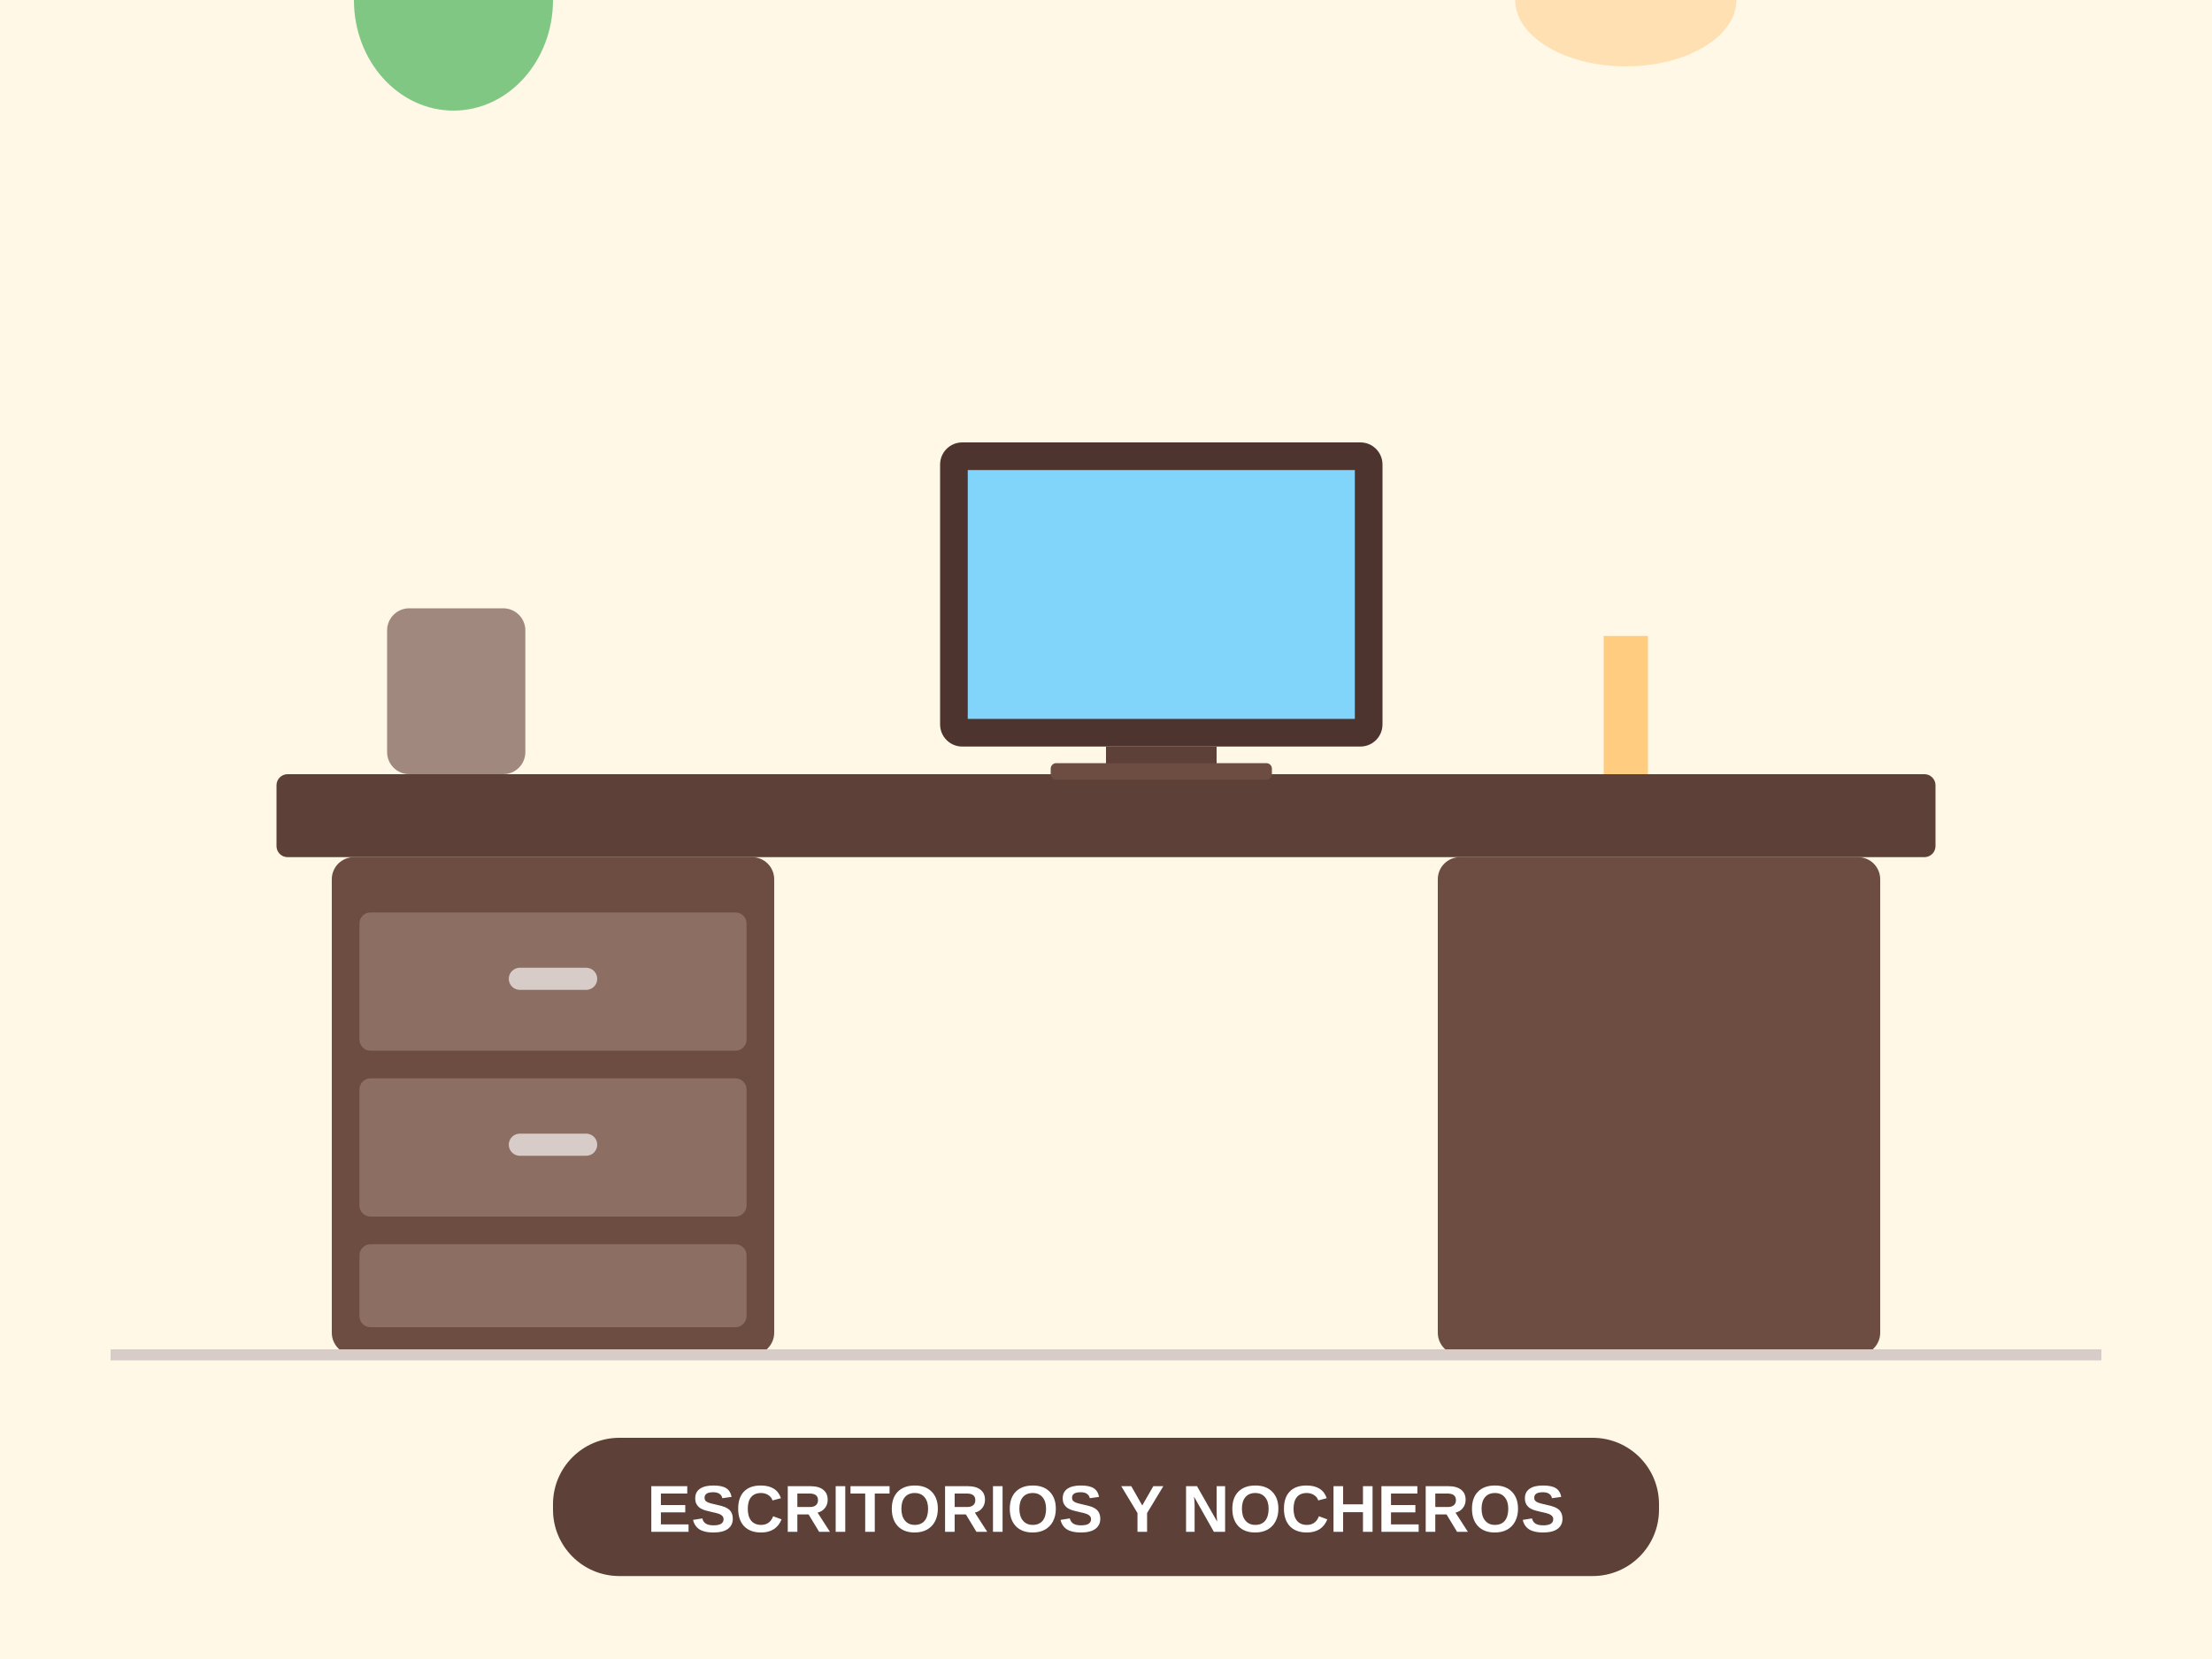
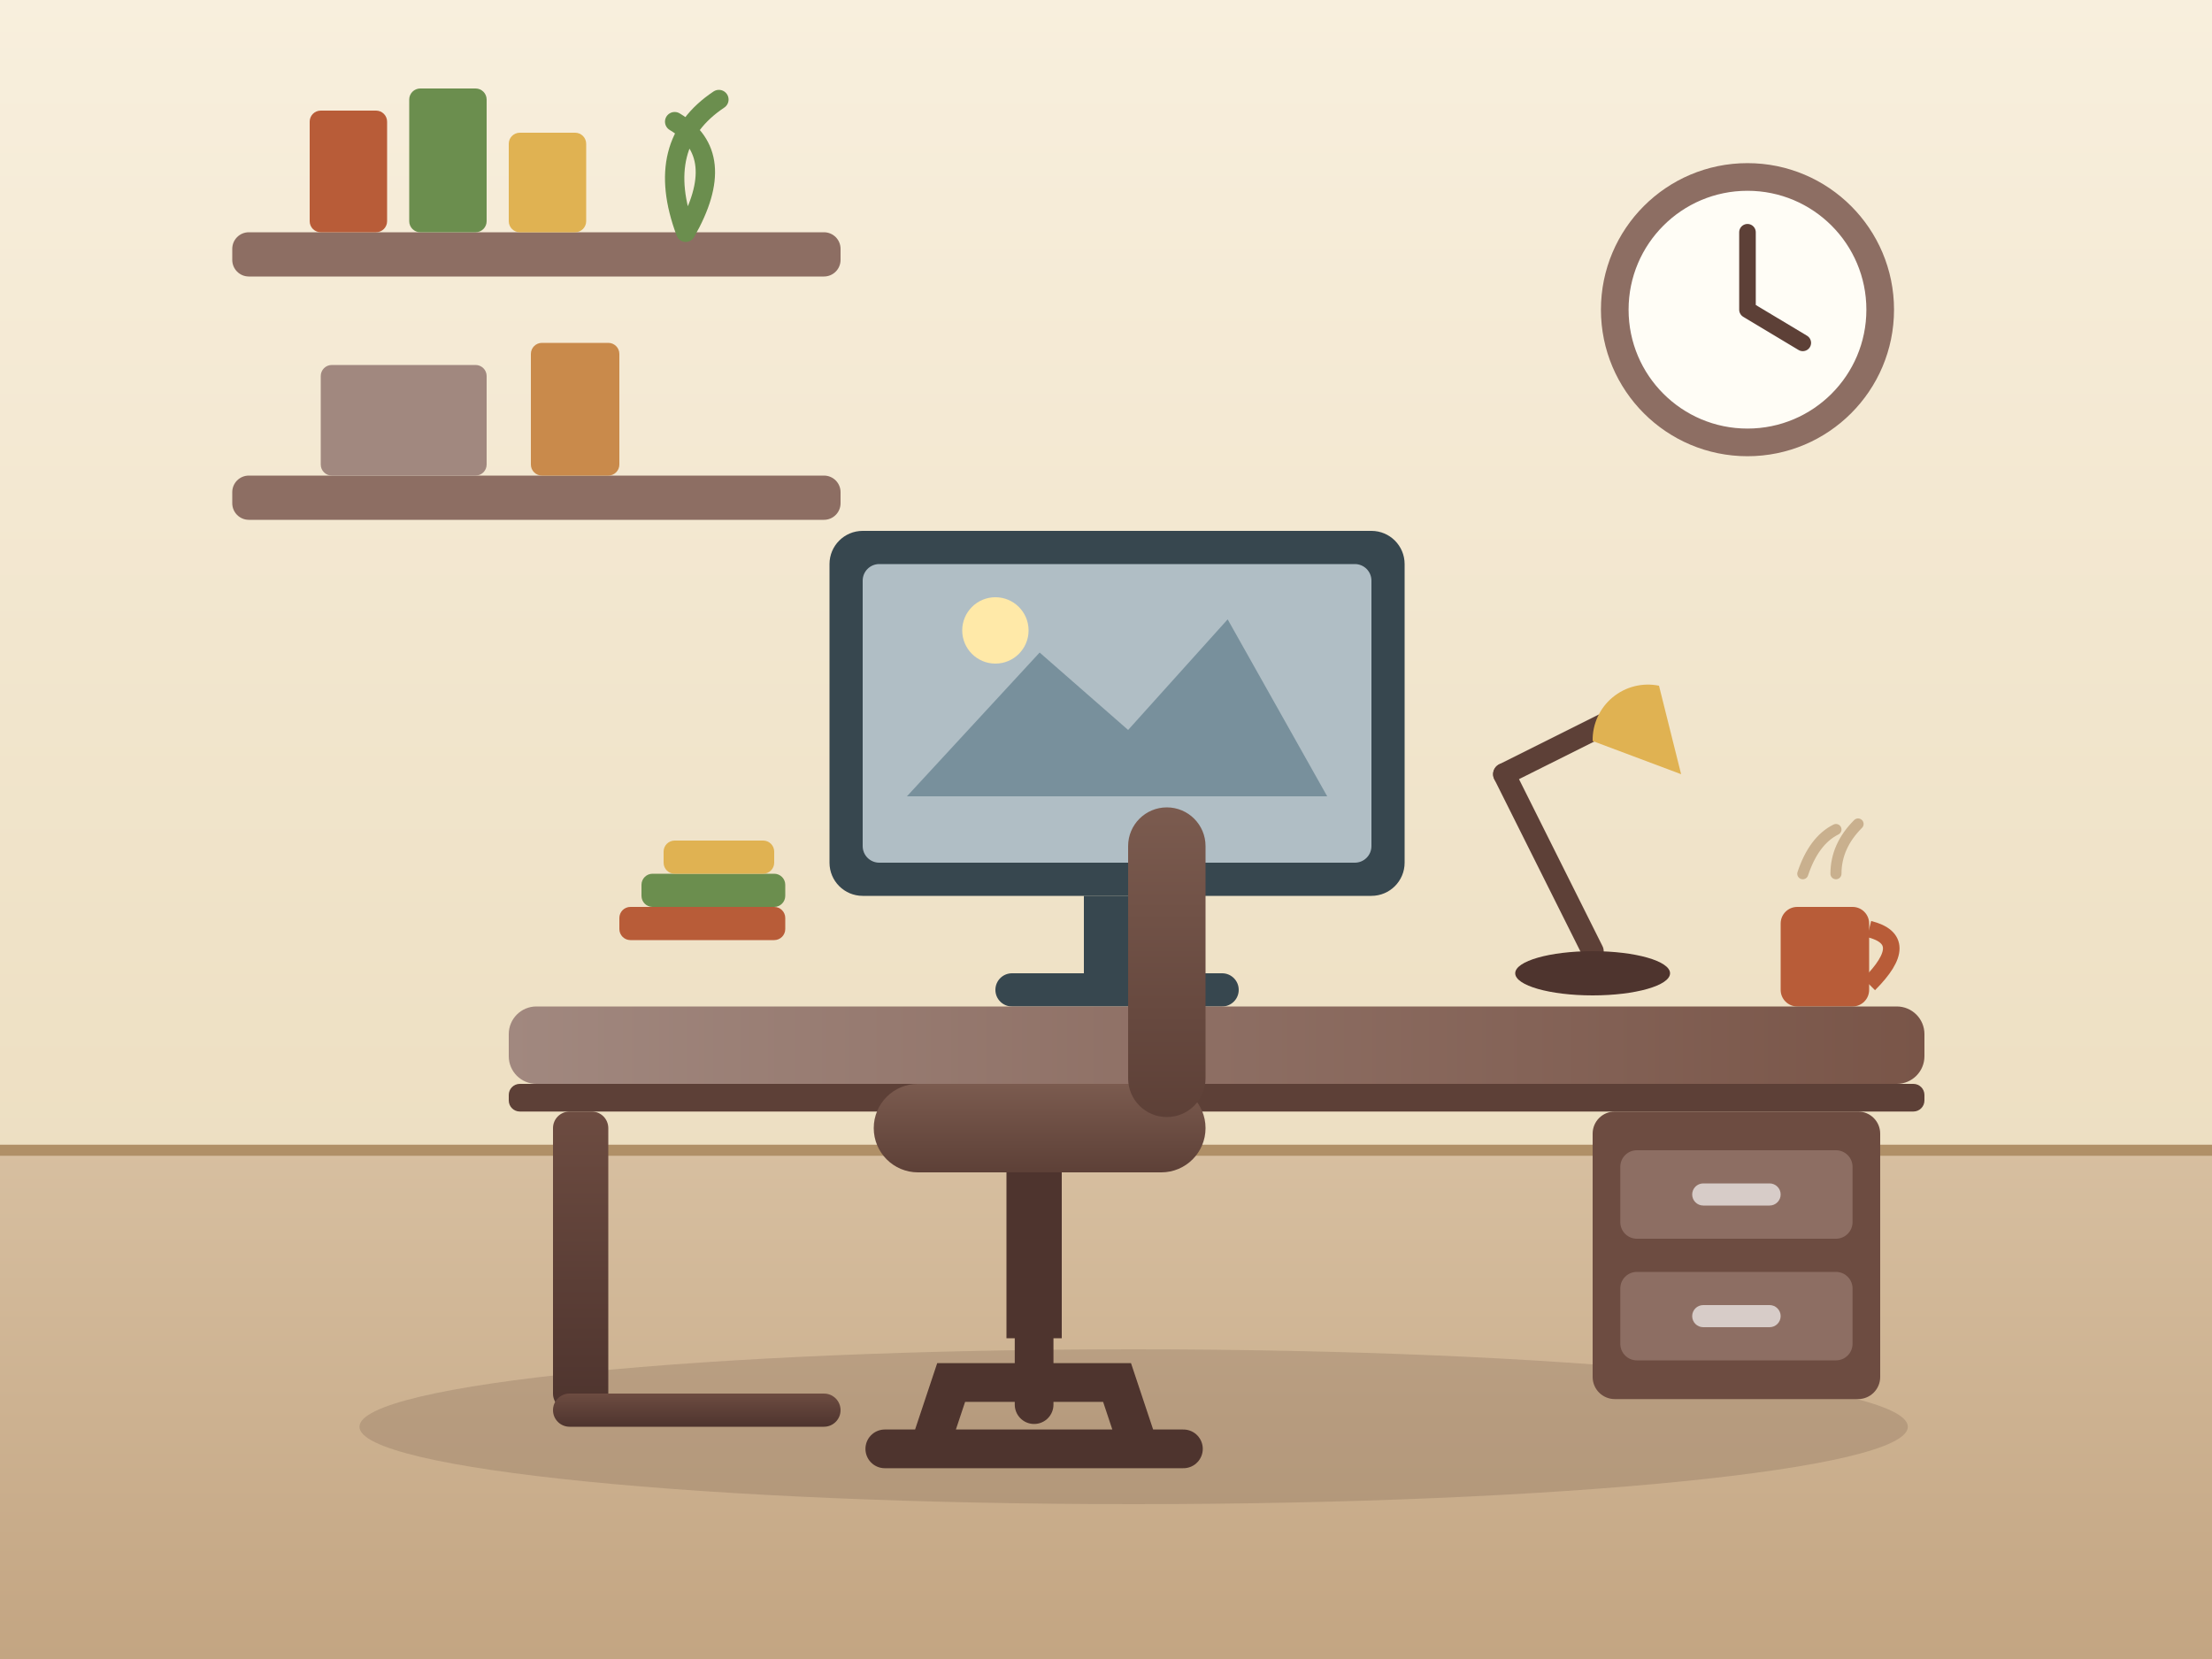
- <svg xmlns="http://www.w3.org/2000/svg" width="400" height="300" viewBox="0 0 400 300" fill="none">
-   <rect width="400" height="300" fill="#FFF8E7" />
-   <rect x="50" y="140" width="300" height="15" rx="2" fill="#5D4037" />
-   <rect x="60" y="155" width="80" height="90" rx="4" fill="#6D4C41" />
-   <rect x="65" y="165" width="70" height="25" rx="2" fill="#8D6E63" />
-   <rect x="65" y="195" width="70" height="25" rx="2" fill="#8D6E63" />
-   <rect x="65" y="225" width="70" height="15" rx="2" fill="#8D6E63" />
-   <rect x="92" y="175" width="16" height="4" rx="2" fill="#D7CCC8" />
-   <rect x="92" y="205" width="16" height="4" rx="2" fill="#D7CCC8" />
-   <rect x="260" y="155" width="80" height="90" rx="4" fill="#6D4C41" />
-   <rect x="170" y="80" width="80" height="55" rx="4" fill="#4E342E" />
-   <rect x="175" y="85" width="70" height="45" fill="#81D4FA" />
-   <rect x="200" y="135" width="20" height="5" fill="#5D4037" />
-   <rect x="190" y="138" width="40" height="3" rx="1" fill="#6D4C41" />
-   <rect x="290" y="115" width="8" height="25" fill="#FFCC80" />
-   <ellipse cx="294" y="115" rx="20" ry="12" fill="#FFE0B2" />
-   <rect x="70" y="110" width="25" height="30" rx="4" fill="#A1887F" />
-   <ellipse cx="82" y="100" rx="18" ry="20" fill="#81C784" />
-   <line x1="20" y1="245" x2="380" y2="245" stroke="#D7CCC8" stroke-width="2" />
-   <rect x="100" y="260" width="200" height="25" rx="12" fill="#5D4037" />
-   <text x="200" y="277" font-family="Arial" font-size="12" fill="white" text-anchor="middle" font-weight="bold">ESCRITORIOS Y NOCHEROS</text>
+ <svg xmlns="http://www.w3.org/2000/svg" width="400" height="300" viewBox="0 0 400 300">
+   <defs>
+     <linearGradient id="ewall" x1="0" y1="0" x2="0" y2="1">
+       <stop offset="0" stop-color="#F8EFDD" />
+       <stop offset="1" stop-color="#EDDFC2" />
+     </linearGradient>
+     <linearGradient id="efloor" x1="0" y1="0" x2="0" y2="1">
+       <stop offset="0" stop-color="#D7BFA0" />
+       <stop offset="1" stop-color="#C3A582" />
+     </linearGradient>
+     <linearGradient id="deskTop" x1="0" y1="0" x2="1" y2="0">
+       <stop offset="0" stop-color="#A1887F" />
+       <stop offset="0.5" stop-color="#8D6E63" />
+       <stop offset="1" stop-color="#795548" />
+     </linearGradient>
+     <linearGradient id="eleg" x1="0" y1="0" x2="0" y2="1">
+       <stop offset="0" stop-color="#6D4C41" />
+       <stop offset="1" stop-color="#4E342E" />
+     </linearGradient>
+     <linearGradient id="chairSeat" x1="0" y1="0" x2="0" y2="1">
+       <stop offset="0" stop-color="#7B5B4F" />
+       <stop offset="1" stop-color="#5D4037" />
+     </linearGradient>
+   </defs>
+   <rect width="400" height="208" fill="url(#ewall)" />
+   <rect y="208" width="400" height="92" fill="url(#efloor)" />
+   <line x1="0" y1="208" x2="400" y2="208" stroke="#B09067" stroke-width="2" />
+   <g>
+     <rect x="42" y="42" width="110" height="8" rx="3" fill="#8D6E63" />
+     <rect x="56" y="20" width="14" height="22" rx="2" fill="#B85C38" />
+     <rect x="74" y="16" width="14" height="26" rx="2" fill="#6B8E4E" />
+     <rect x="92" y="24" width="14" height="18" rx="2" fill="#E0B252" />
+     <path d="M124 42 Q118 26 130 18 M124 42 Q132 28 122 22" stroke="#6B8E4E" stroke-width="3.5" fill="none" stroke-linecap="round" />
+     <rect x="42" y="86" width="110" height="8" rx="3" fill="#8D6E63" />
+     <rect x="58" y="66" width="30" height="20" rx="2" fill="#A1887F" />
+     <rect x="96" y="62" width="16" height="24" rx="2" fill="#C98A4B" />
+   </g>
+   <circle cx="316" cy="56" r="24" fill="#FFFDF6" stroke="#8D6E63" stroke-width="5" />
+   <path d="M316 56 L316 42 M316 56 L326 62" stroke="#5D4037" stroke-width="3" stroke-linecap="round" />
+   <ellipse cx="205" cy="258" rx="140" ry="14" fill="#3E2723" opacity="0.16" />
+   <rect x="150" y="96" width="104" height="66" rx="6" fill="#37474F" />
+   <rect x="156" y="102" width="92" height="54" rx="3" fill="#B0BEC5" />
+   <path d="M164 144 L188 118 L204 132 L222 112 L240 144 Z" fill="#78909C" />
+   <circle cx="180" cy="114" r="6" fill="#FFE9A8" />
+   <rect x="196" y="162" width="12" height="14" fill="#37474F" />
+   <rect x="180" y="176" width="44" height="6" rx="3" fill="#37474F" />
+   <path d="M288 172 L272 140" stroke="#5D4037" stroke-width="4" stroke-linecap="round" />
+   <path d="M272 140 L296 128" stroke="#5D4037" stroke-width="4" stroke-linecap="round" />
+   <path d="M300 124 a10 10 0 0 0 -12 10 l16 6 Z" fill="#E0B252" />
+   <ellipse cx="288" cy="176" rx="14" ry="4" fill="#4E342E" />
+   <rect x="112" y="164" width="30" height="6" rx="2" fill="#B85C38" />
+   <rect x="116" y="158" width="26" height="6" rx="2" fill="#6B8E4E" />
+   <rect x="120" y="152" width="20" height="6" rx="2" fill="#E0B252" />
+   <rect x="322" y="164" width="16" height="18" rx="3" fill="#B85C38" />
+   <path d="M338 168 q8 2 0 10" stroke="#B85C38" stroke-width="3" fill="none" />
+   <path d="M326 158 q2 -6 6 -8 M332 158 q0 -5 4 -9" stroke="#C9B08E" stroke-width="2" fill="none" stroke-linecap="round" />
+   <rect x="92" y="182" width="256" height="14" rx="5" fill="url(#deskTop)" />
+   <rect x="92" y="196" width="256" height="5" rx="2" fill="#5D4037" />
+   <rect x="288" y="201" width="52" height="52" rx="4" fill="#6D4C41" />
+   <rect x="293" y="208" width="42" height="16" rx="3" fill="#8D6E63" />
+   <rect x="306" y="214" width="16" height="4" rx="2" fill="#D7CCC8" />
+   <rect x="293" y="230" width="42" height="16" rx="3" fill="#8D6E63" />
+   <rect x="306" y="236" width="16" height="4" rx="2" fill="#D7CCC8" />
+   <rect x="100" y="201" width="10" height="54" rx="3" fill="url(#eleg)" />
+   <rect x="100" y="252" width="52" height="6" rx="3" fill="url(#eleg)" />
+   <g>
+     <rect x="158" y="196" width="60" height="16" rx="8" fill="url(#chairSeat)" />
+     <rect x="204" y="146" width="14" height="56" rx="7" fill="url(#chairSeat)" />
+     <rect x="182" y="212" width="10" height="30" fill="#4E342E" />
+     <path d="M160 262 L214 262 M187 242 L187 254 M168 262 L172 250 L202 250 L206 262" stroke="#4E342E" stroke-width="7" stroke-linecap="round" fill="none" />
+   </g>
</svg>
